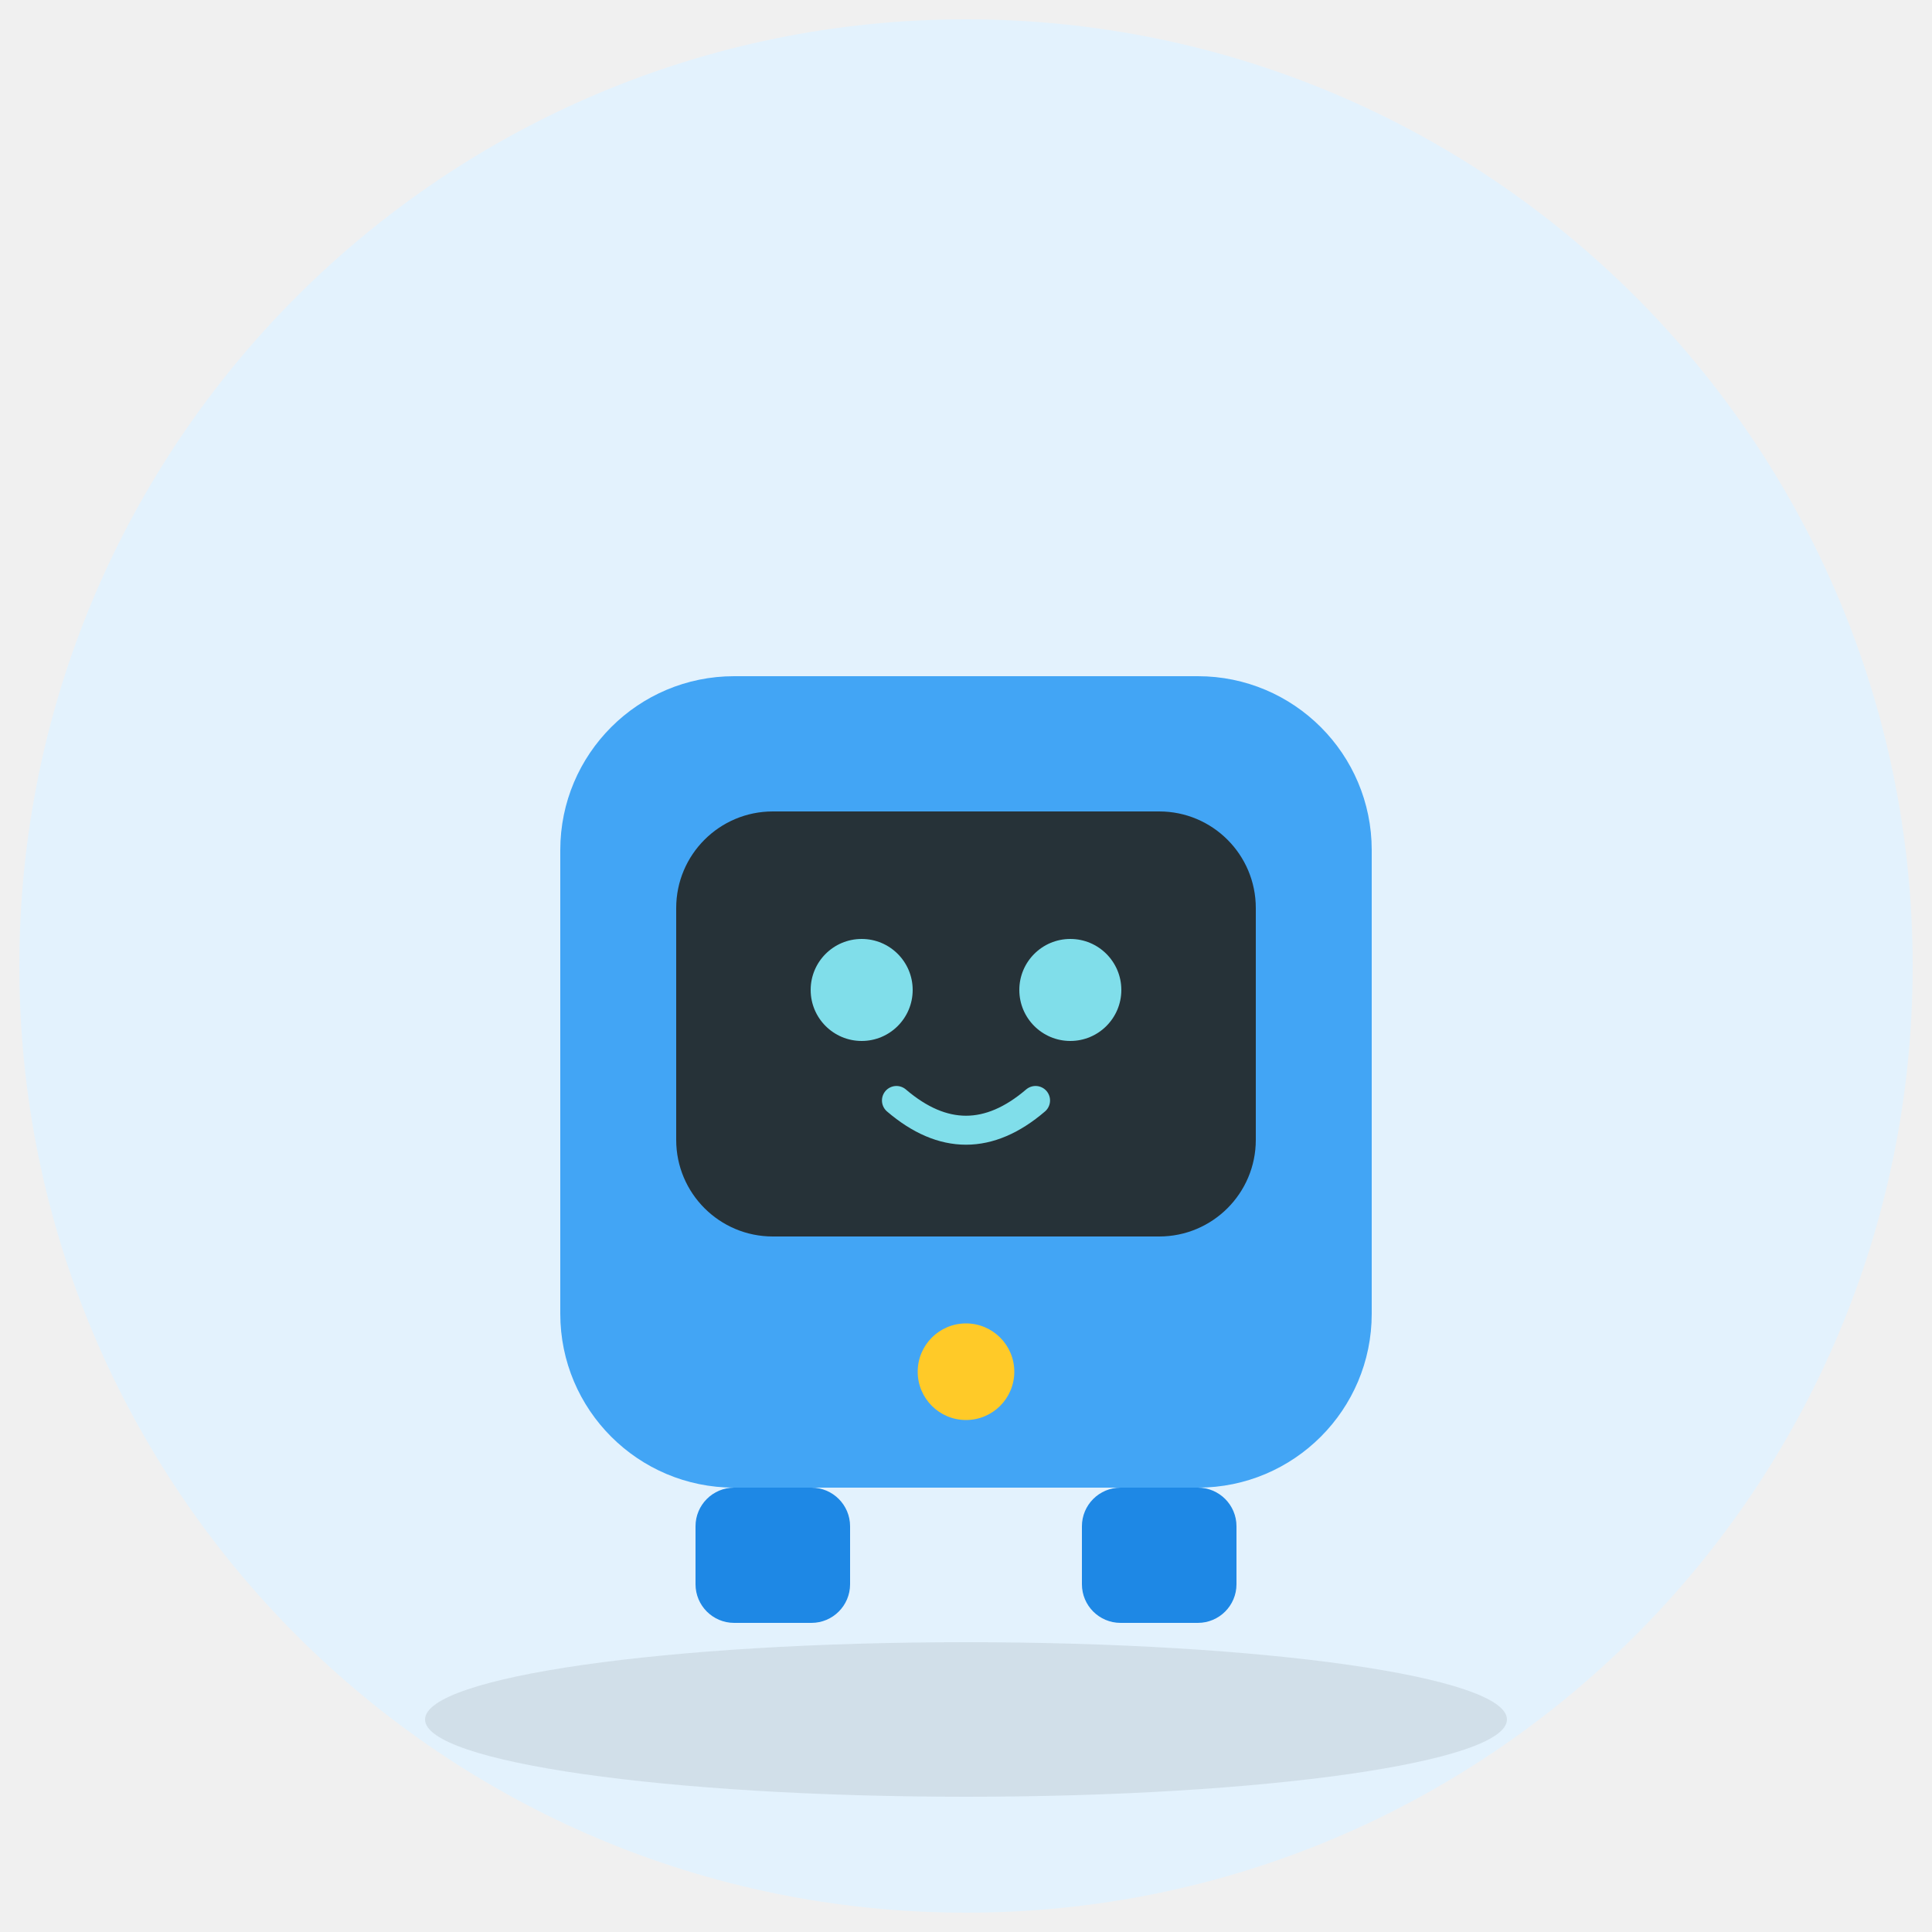
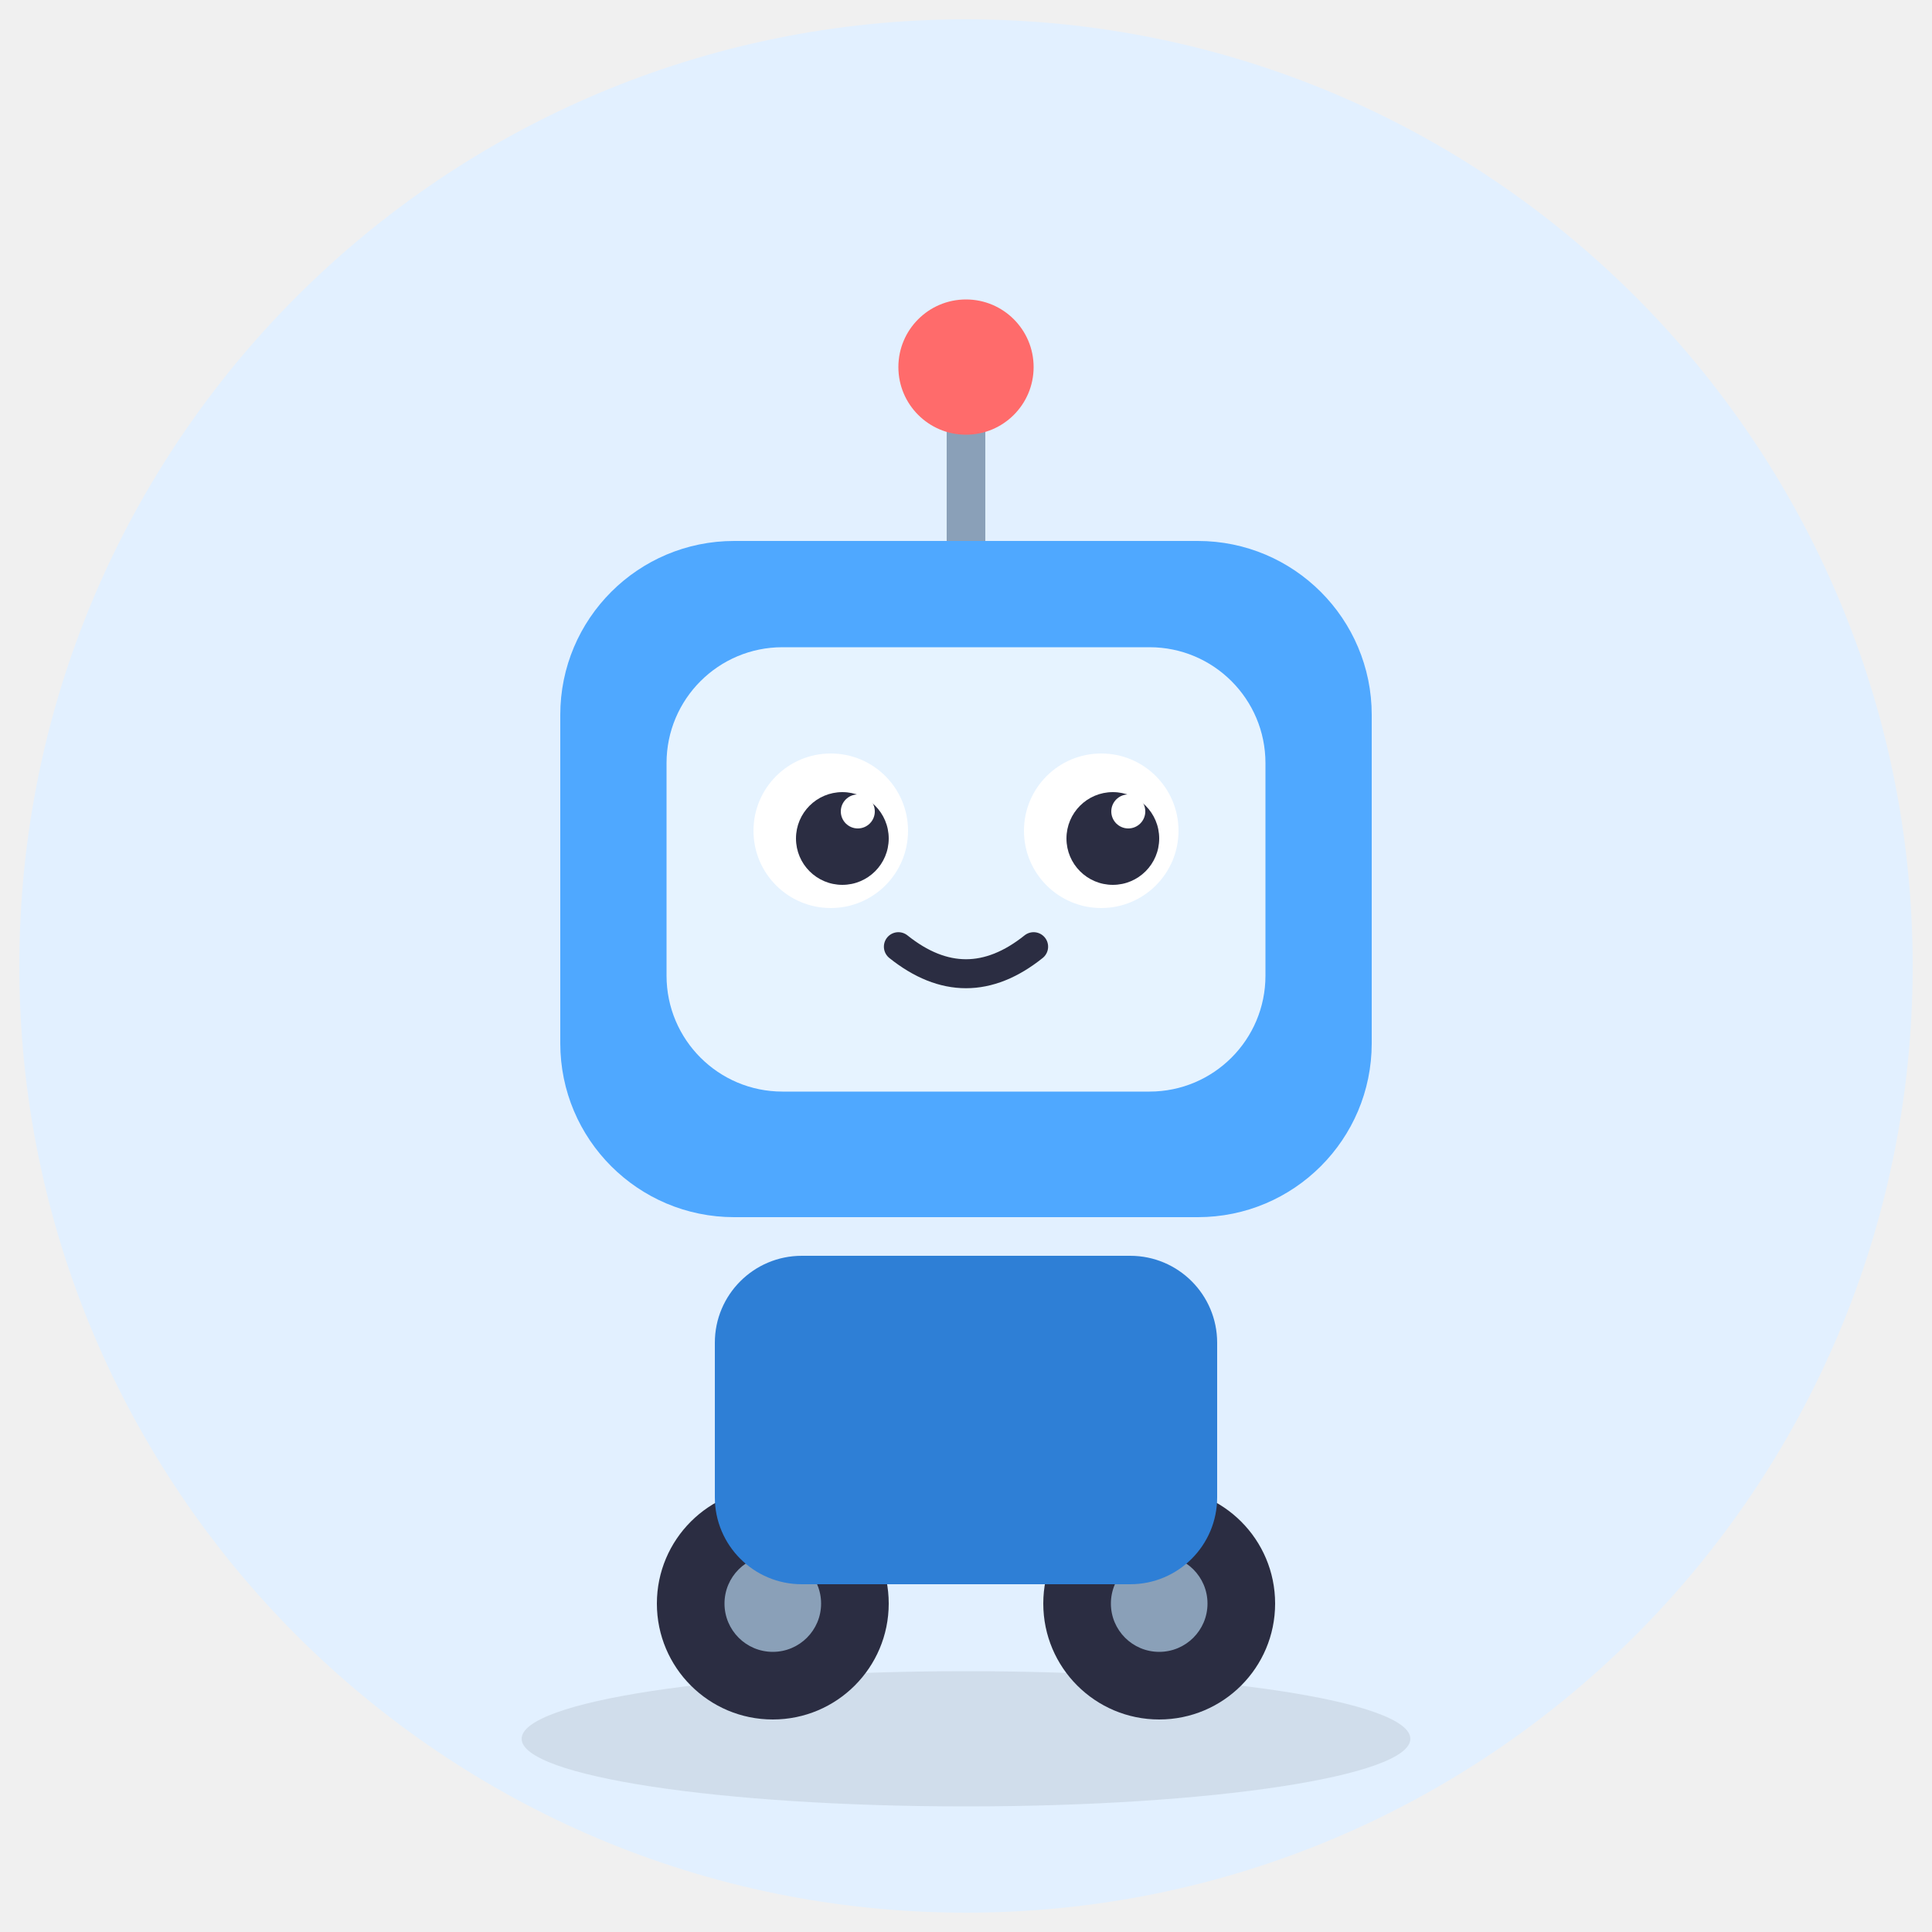
- <svg xmlns="http://www.w3.org/2000/svg" viewBox="0 0 200 200" role="img" aria-label="Robot: Kutu robot">
-   <circle cx="100" cy="100" r="98" fill="#e3f2fd" />
-   <ellipse cx="100" cy="178" rx="56" ry="8" fill="#000" opacity=".08" />
-   <rect x="58" y="70" width="84" height="84" rx="18" fill="#42a5f5" />
-   <rect x="70" y="84" width="60" height="44" rx="10" fill="#263238" />
-   <circle cx="89.2" cy="102.48" r="5.28" fill="#80deea" />
-   <circle cx="110.8" cy="102.48" r="5.28" fill="#80deea" />
-   <path d="M92.8 113.92 Q100 120.08 107.2 113.92" fill="none" stroke="#80deea" stroke-width="3" stroke-linecap="round" />
-   <circle cx="100" cy="142" r="5" fill="#ffca28" />
-   <rect x="72" y="154" width="16" height="14" rx="4" fill="#1e88e5" />
-   <rect x="112" y="154" width="16" height="14" rx="4" fill="#1e88e5" />
+ <svg xmlns="http://www.w3.org/2000/svg" viewBox="0 0 200 200" role="img" aria-label="Robot: Mini robot">
+   <circle cx="100" cy="100" r="98" fill="#e2f0ff" />
+   <ellipse cx="100" cy="180" rx="46" ry="7" fill="#000" opacity=".08" />
+   <circle cx="80" cy="166" r="12" fill="#2b2d42" />
+   <circle cx="120" cy="166" r="12" fill="#2b2d42" />
+   <circle cx="80" cy="166" r="5" fill="#8aa0b8" />
+   <circle cx="120" cy="166" r="5" fill="#8aa0b8" />
+   <rect x="74" y="130" width="52" height="34" rx="9" fill="#2e7fd6" />
+   <path d="M100 58 L100 42" stroke="#8aa0b8" stroke-width="4" />
+   <circle cx="100" cy="38" r="7" fill="#ff6b6b" />
+   <rect x="58" y="56" width="84" height="70" rx="18" fill="#4fa8ff" />
+   <rect x="69" y="67" width="62" height="46" rx="12" fill="#e6f3ff" />
+   <circle cx="86" cy="86" r="8" fill="#fff" />
+   <circle cx="87.2" cy="86.8" r="4.8" fill="#2b2d42" />
+   <circle cx="88.8" cy="84" r="1.76" fill="#fff" />
+   <circle cx="114" cy="86" r="8" fill="#fff" />
+   <circle cx="115.2" cy="86.8" r="4.8" fill="#2b2d42" />
+   <circle cx="116.8" cy="84" r="1.76" fill="#fff" />
+   <path d="M93 98 Q100 103.6 107 98" fill="none" stroke="#2b2d42" stroke-width="3" stroke-linecap="round" />
</svg>
